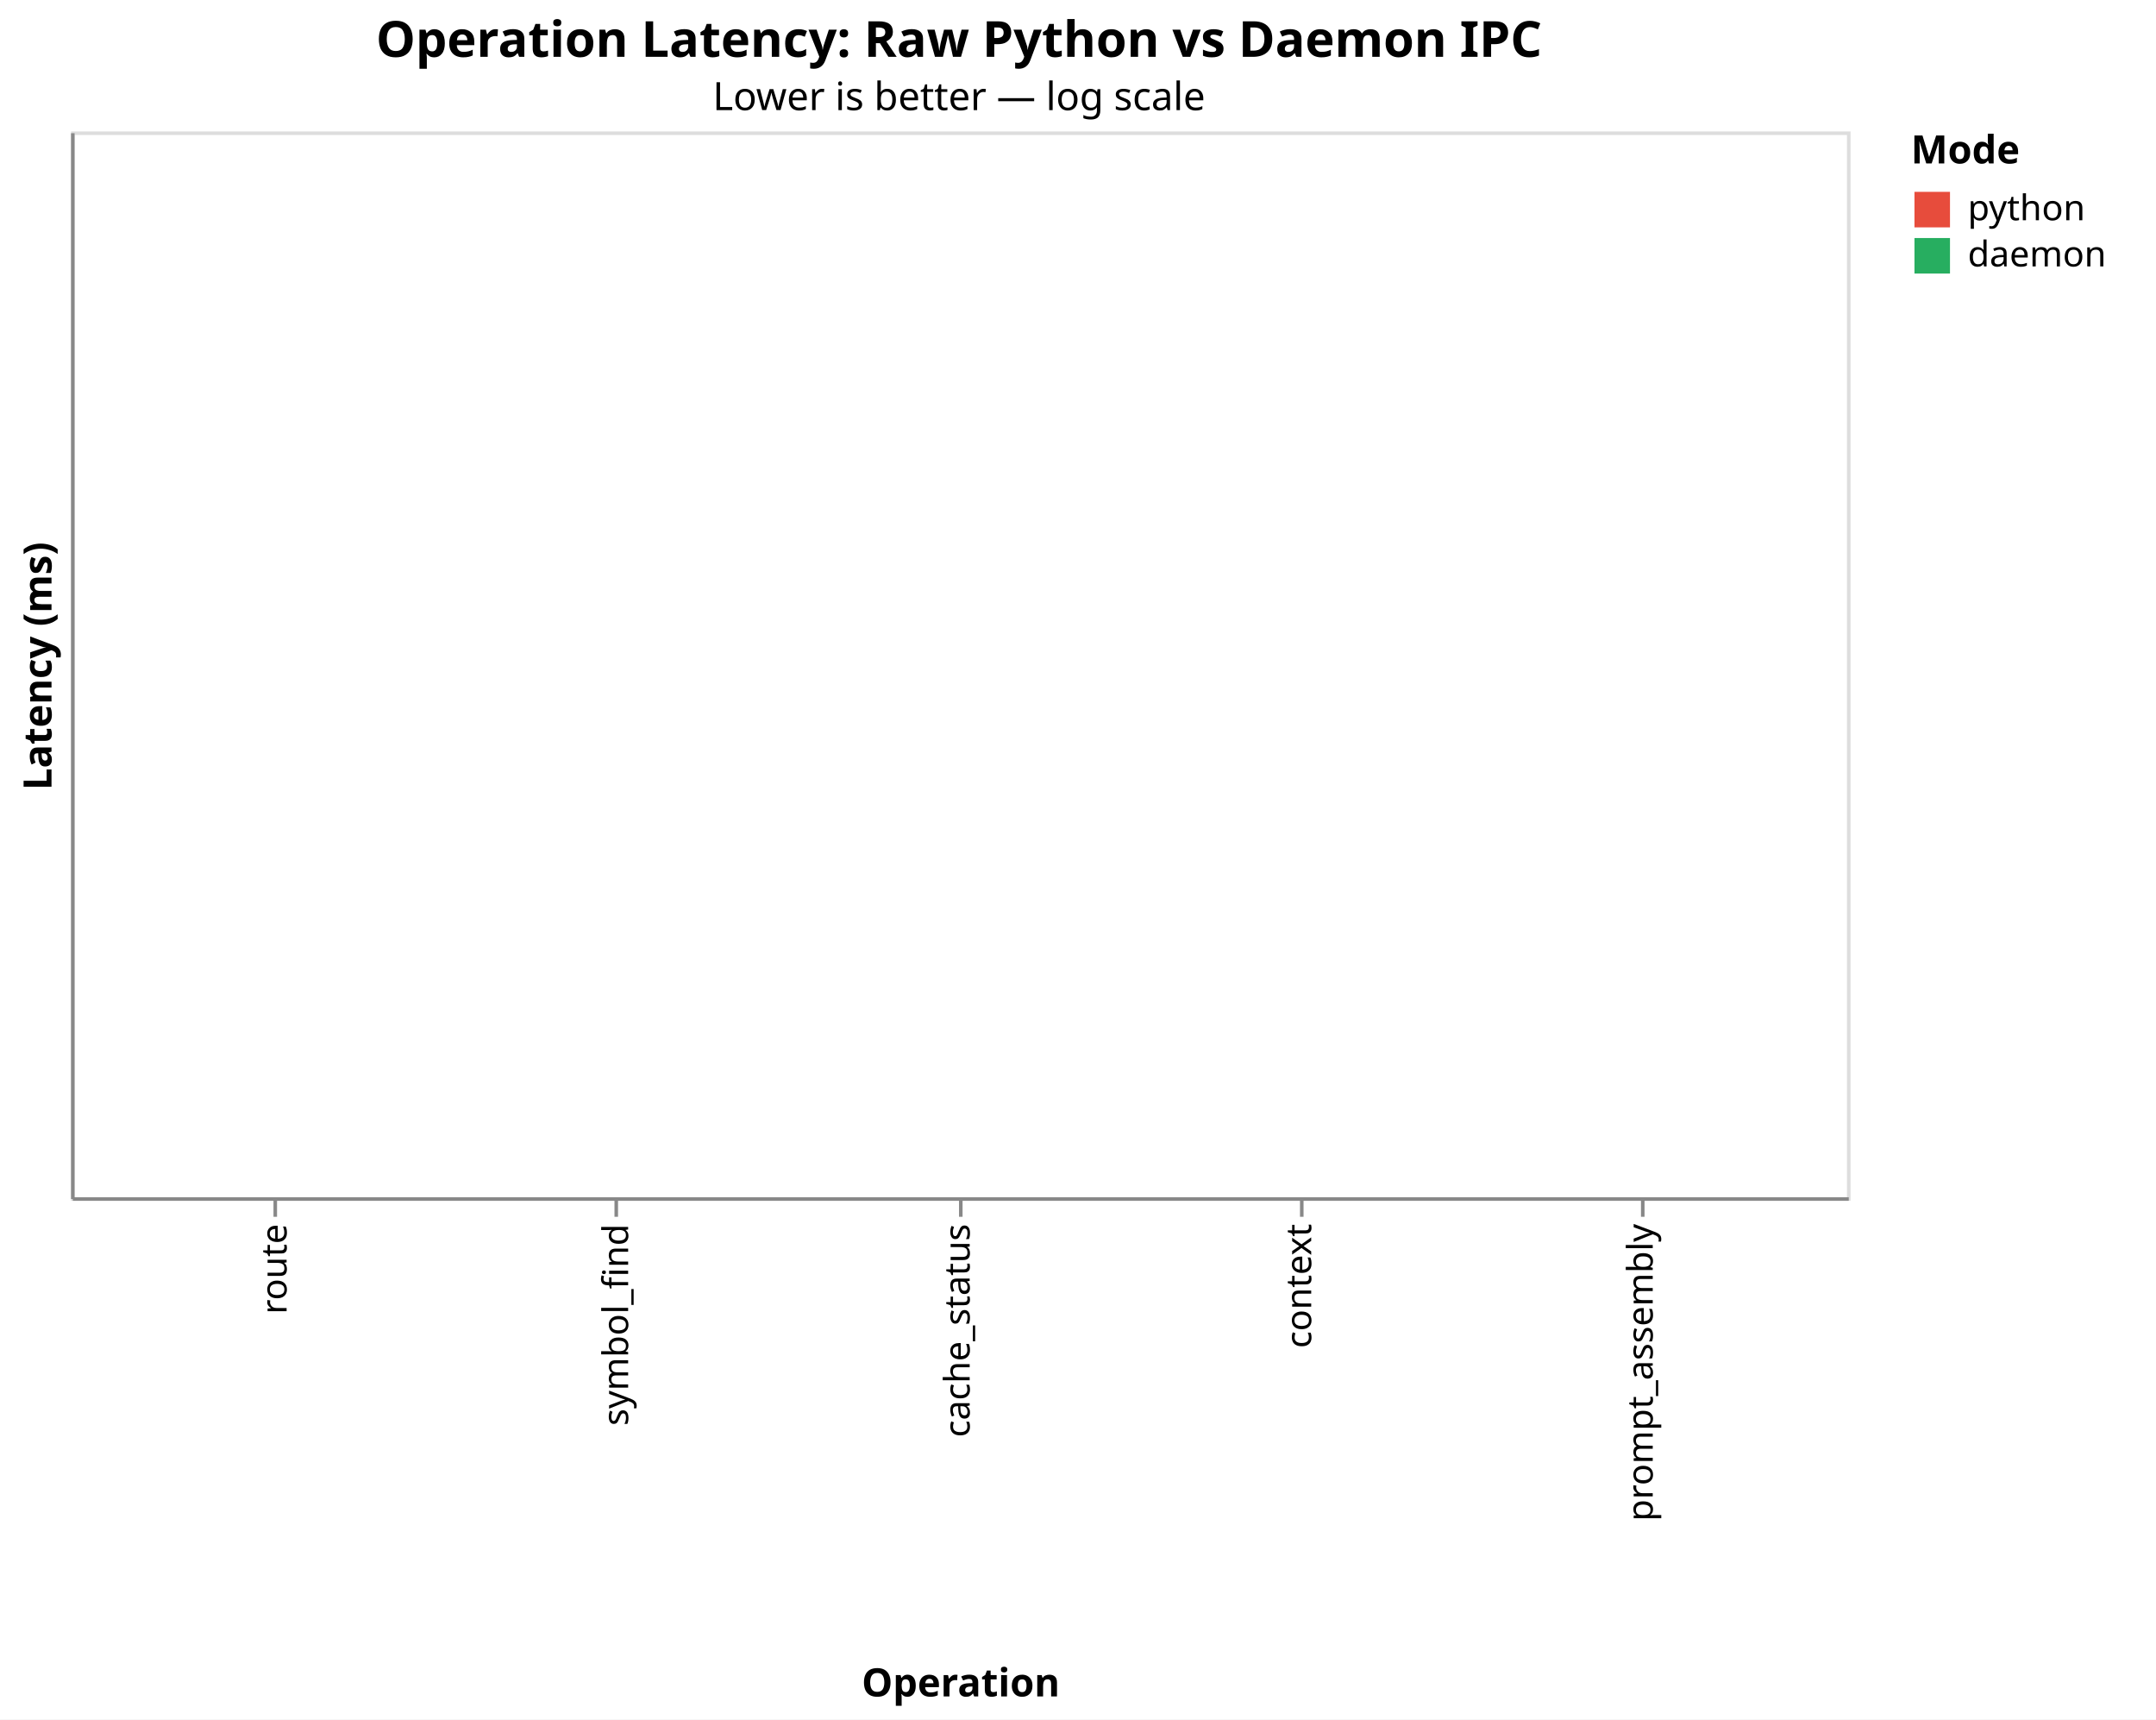
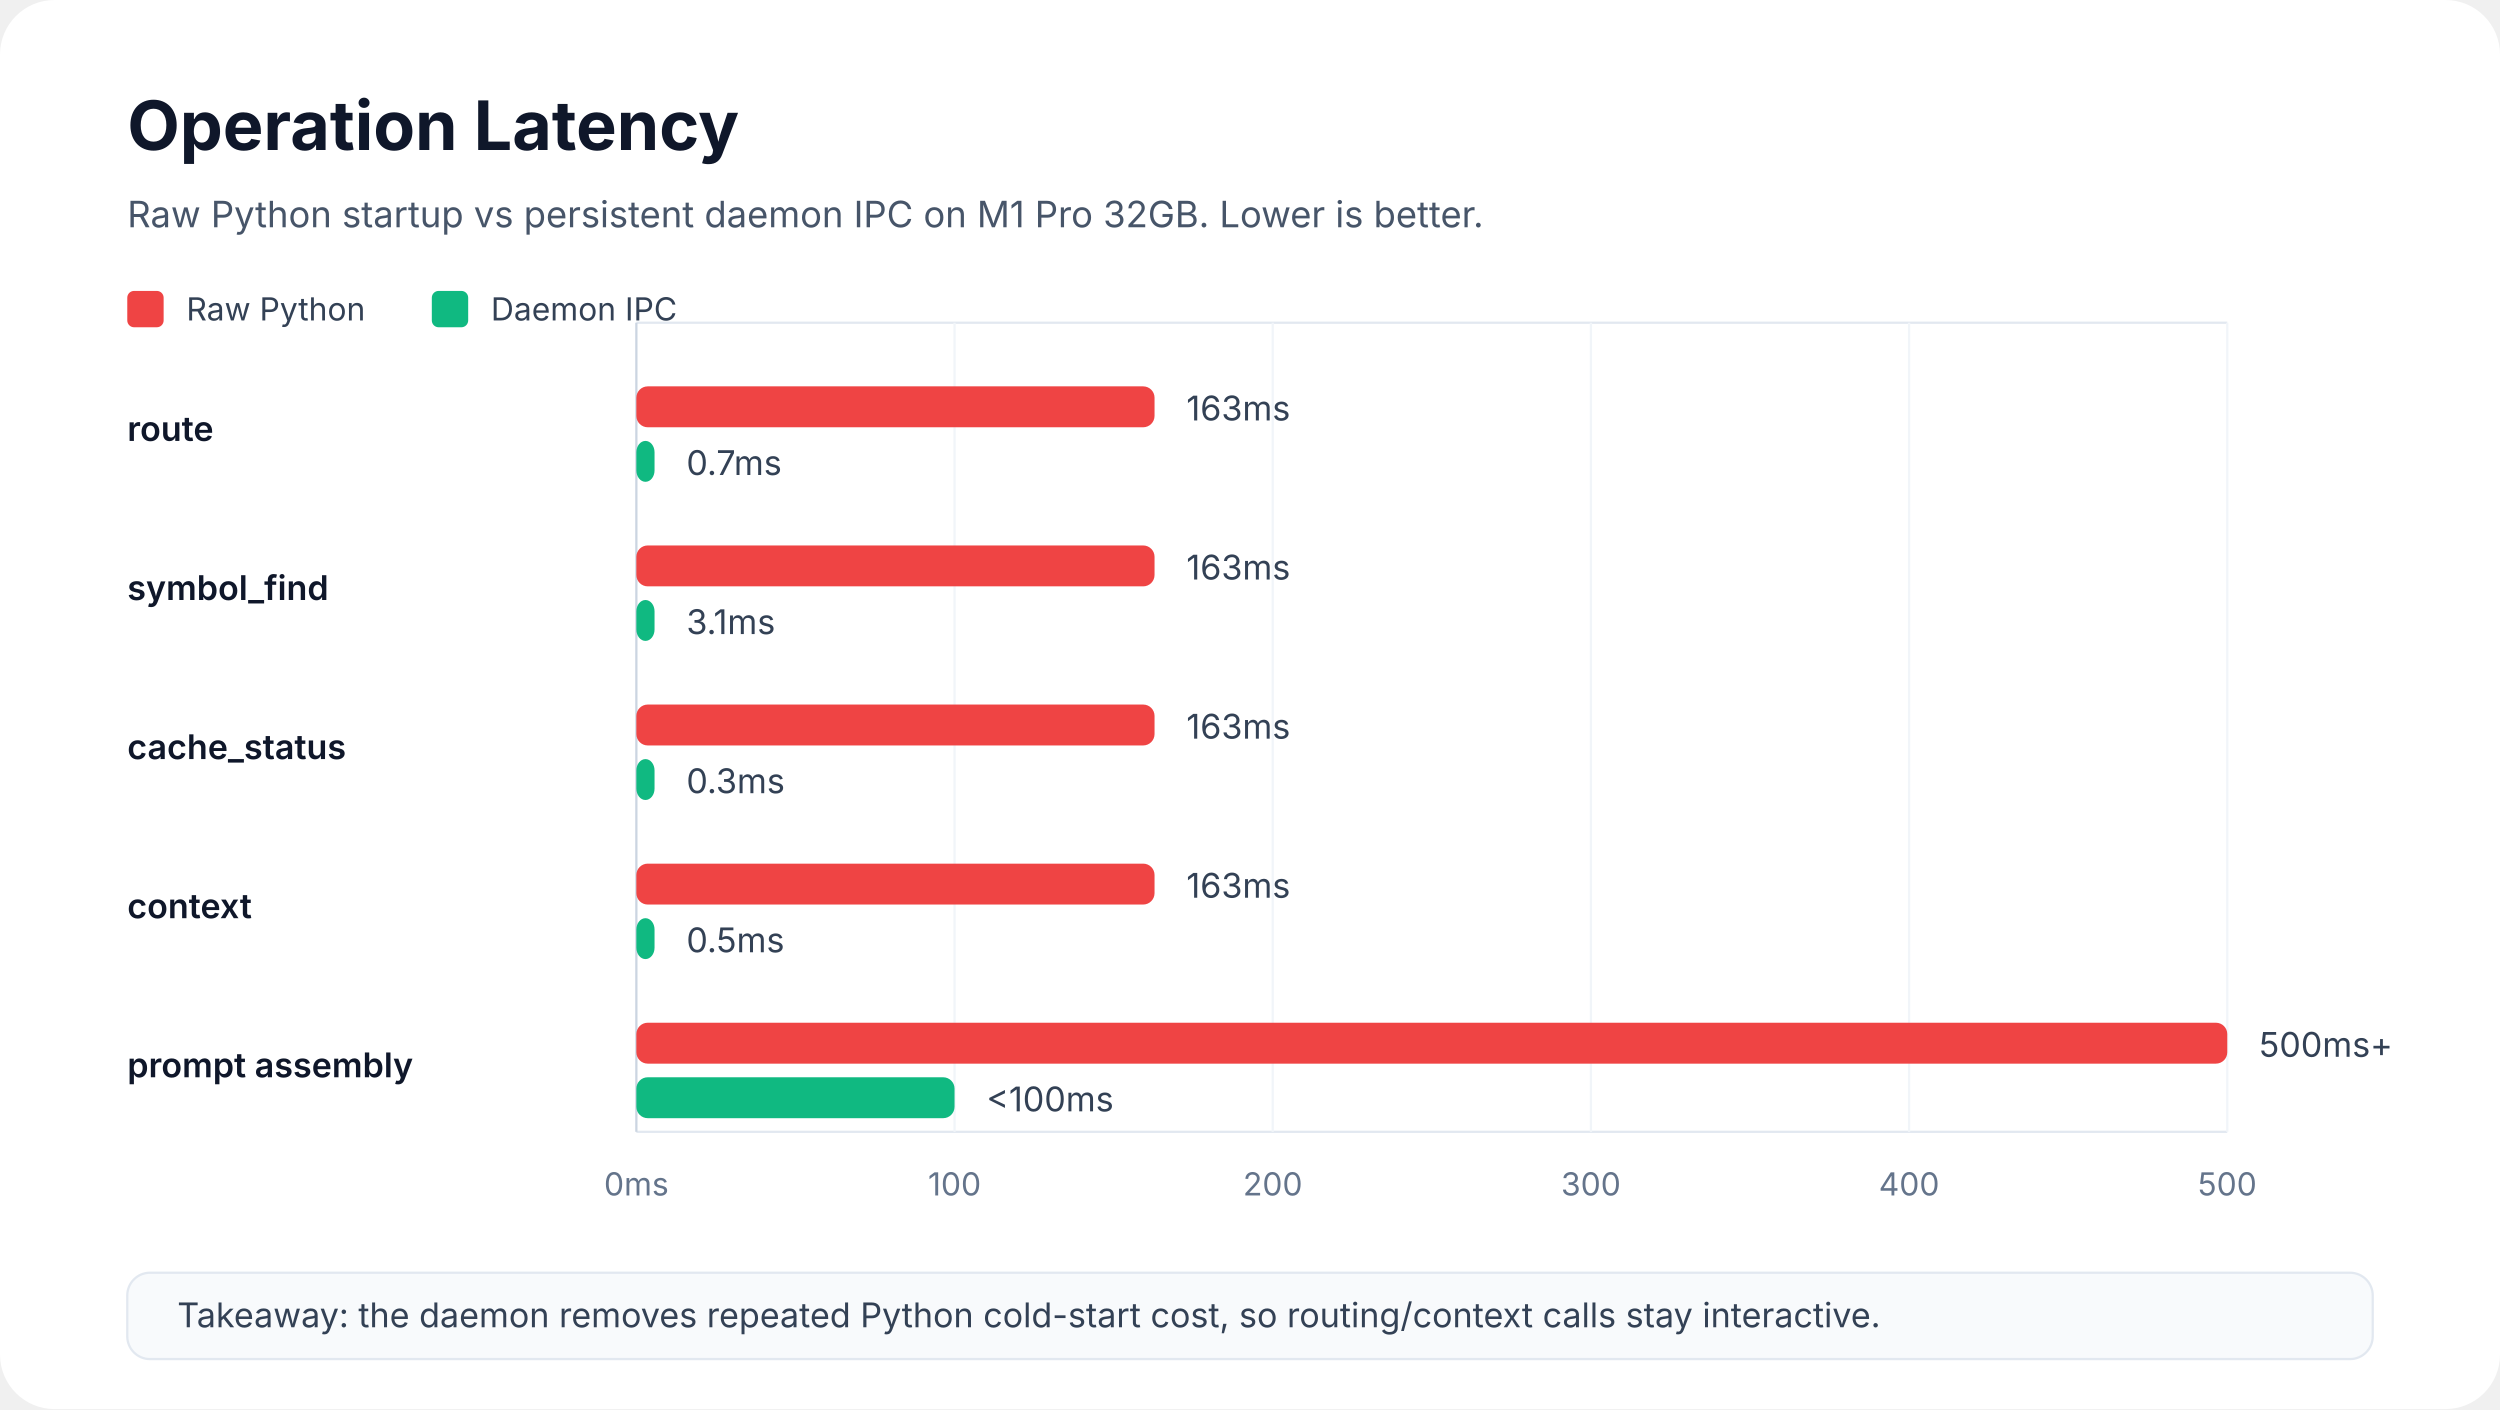
- <svg xmlns="http://www.w3.org/2000/svg" version="1.1" class="marks" width="607" height="484" viewBox="0 0 607 484">
-   <rect width="607" height="484" fill="white" />
-   <g fill="none" stroke-miterlimit="10" transform="translate(20,37)">
-     <g class="mark-group role-frame root" role="graphics-object" aria-roledescription="group mark container">
-       <g transform="translate(0,0)">
-         <path class="background" aria-hidden="true" d="M0.5,0.5h500v300h-500Z" stroke="#ddd" />
-         <g>
-           <g class="mark-group role-axis" aria-hidden="true">
-             <g transform="translate(0.5,0.5)">
-               <path class="background" aria-hidden="true" d="M0,0h0v0h0Z" pointer-events="none" />
-               <g>
-                 <g class="mark-rule role-axis-grid" pointer-events="none" />
-               </g>
-               <path class="foreground" aria-hidden="true" d="" pointer-events="none" display="none" />
-             </g>
-           </g>
-           <g class="mark-group role-axis" role="graphics-symbol" aria-roledescription="axis" aria-label="X-axis titled 'Operation' for a discrete scale with 5 values: route, symbol_find, cache_status, context, prompt_assembly">
-             <g transform="translate(0.5,300.5)">
-               <path class="background" aria-hidden="true" d="M0,0h0v0h0Z" pointer-events="none" />
-               <g>
-                 <g class="mark-rule role-axis-tick" pointer-events="none">
-                   <line transform="translate(57,0)" x2="0" y2="5" stroke="#888" stroke-width="1" opacity="1" />
-                   <line transform="translate(153,0)" x2="0" y2="5" stroke="#888" stroke-width="1" opacity="1" />
-                   <line transform="translate(250,0)" x2="0" y2="5" stroke="#888" stroke-width="1" opacity="1" />
-                   <line transform="translate(346,0)" x2="0" y2="5" stroke="#888" stroke-width="1" opacity="1" />
-                   <line transform="translate(442,0)" x2="0" y2="5" stroke="#888" stroke-width="1" opacity="1" />
-                 </g>
-                 <g class="mark-text role-axis-label" pointer-events="none">
-                   <text text-anchor="end" transform="translate(57.19231,7) rotate(270) translate(0,3)" font-family="sans-serif" font-size="10px" fill="#000" opacity="1">route</text>
-                   <text text-anchor="end" transform="translate(153.3462,7) rotate(270) translate(0,3)" font-family="sans-serif" font-size="10px" fill="#000" opacity="1">symbol_find</text>
-                   <text text-anchor="end" transform="translate(249.5,7) rotate(270) translate(0,3)" font-family="sans-serif" font-size="10px" fill="#000" opacity="1">cache_status</text>
-                   <text text-anchor="end" transform="translate(345.6538,7) rotate(270) translate(0,3)" font-family="sans-serif" font-size="10px" fill="#000" opacity="1">context</text>
-                   <text text-anchor="end" transform="translate(441.8077,7) rotate(270) translate(0,3)" font-family="sans-serif" font-size="10px" fill="#000" opacity="1">prompt_assembly</text>
-                 </g>
-                 <g class="mark-rule role-axis-domain" pointer-events="none">
-                   <line transform="translate(0,0)" x2="500" y2="0" stroke="#888" stroke-width="1" opacity="1" />
-                 </g>
-                 <g class="mark-text role-axis-title" pointer-events="none">
-                   <text text-anchor="middle" transform="translate(250,140)" font-family="sans-serif" font-size="11px" font-weight="bold" fill="#000" opacity="1">Operation</text>
-                 </g>
-               </g>
-               <path class="foreground" aria-hidden="true" d="" pointer-events="none" display="none" />
-             </g>
-           </g>
-           <g class="mark-group role-axis" role="graphics-symbol" aria-roledescription="axis" aria-label="Y-axis titled 'Latency (ms)' for a log scale with values from 0 to 1,000">
-             <g transform="translate(0.5,0.5)">
-               <path class="background" aria-hidden="true" d="M0,0h0v0h0Z" pointer-events="none" />
-               <g>
-                 <g class="mark-rule role-axis-tick" pointer-events="none" />
-                 <g class="mark-text role-axis-label" pointer-events="none" />
-                 <g class="mark-rule role-axis-domain" pointer-events="none">
-                   <line transform="translate(0,300)" x2="0" y2="-300" stroke="#888" stroke-width="1" opacity="1" />
-                 </g>
-                 <g class="mark-text role-axis-title" pointer-events="none">
-                   <text text-anchor="middle" transform="translate(-4,150) rotate(-90) translate(0,-2)" font-family="sans-serif" font-size="11px" font-weight="bold" fill="#000" opacity="1">Latency (ms)</text>
-                 </g>
-               </g>
-               <path class="foreground" aria-hidden="true" d="" pointer-events="none" display="none" />
-             </g>
-           </g>
-           <g class="mark-rect role-mark marks" role="graphics-object" aria-roledescription="rect mark container">
-             <path aria-label="Operation: route; Latency (ms): 163; mode: python; Mode: python" role="graphics-symbol" aria-roledescription="bar" d="M19.231,0h38.462v0h-38.462Z" fill="#e74c3c" />
-             <path aria-label="Operation: route; Latency (ms): 0.7; mode: daemon; Mode: daemon" role="graphics-symbol" aria-roledescription="bar" d="M57.692,0h38.462v0h-38.462Z" fill="#27ae60" />
-             <path aria-label="Operation: symbol_find; Latency (ms): 163; mode: python; Mode: python" role="graphics-symbol" aria-roledescription="bar" d="M115.385,0h38.462v0h-38.462Z" fill="#e74c3c" />
-             <path aria-label="Operation: symbol_find; Latency (ms): 3.1; mode: daemon; Mode: daemon" role="graphics-symbol" aria-roledescription="bar" d="M153.846,0h38.462v0h-38.462Z" fill="#27ae60" />
-             <path aria-label="Operation: cache_status; Latency (ms): 163; mode: python; Mode: python" role="graphics-symbol" aria-roledescription="bar" d="M211.538,0h38.462v0h-38.462Z" fill="#e74c3c" />
-             <path aria-label="Operation: cache_status; Latency (ms): 0.3; mode: daemon; Mode: daemon" role="graphics-symbol" aria-roledescription="bar" d="M250,0h38.462v0h-38.462Z" fill="#27ae60" />
-             <path aria-label="Operation: context; Latency (ms): 163; mode: python; Mode: python" role="graphics-symbol" aria-roledescription="bar" d="M307.692,0h38.462v0h-38.462Z" fill="#e74c3c" />
-             <path aria-label="Operation: context; Latency (ms): 0.5; mode: daemon; Mode: daemon" role="graphics-symbol" aria-roledescription="bar" d="M346.154,0h38.462v0h-38.462Z" fill="#27ae60" />
-             <path aria-label="Operation: prompt_assembly; Latency (ms): 500; mode: python; Mode: python" role="graphics-symbol" aria-roledescription="bar" d="M403.846,0h38.462v0h-38.462Z" fill="#e74c3c" />
-             <path aria-label="Operation: prompt_assembly; Latency (ms): 100; mode: daemon; Mode: daemon" role="graphics-symbol" aria-roledescription="bar" d="M442.308,0h38.462v0h-38.462Z" fill="#27ae60" />
-           </g>
-           <g class="mark-group role-legend" role="graphics-symbol" aria-roledescription="legend" aria-label="Symbol legend titled 'Mode' for fill color with 2 values: python, daemon">
-             <g transform="translate(518,0)">
-               <path class="background" aria-hidden="true" d="M0,0h64v40h-64Z" pointer-events="none" />
-               <g>
-                 <g class="mark-group role-legend-entry">
-                   <g transform="translate(0,16)">
-                     <path class="background" aria-hidden="true" d="M0,0h0v0h0Z" pointer-events="none" />
-                     <g>
-                       <g class="mark-group role-scope" role="graphics-object" aria-roledescription="group mark container">
-                         <g transform="translate(0,0)">
-                           <path class="background" aria-hidden="true" d="M0,0h64v11h-64Z" pointer-events="none" opacity="1" />
-                           <g>
-                             <g class="mark-symbol role-legend-symbol" pointer-events="none">
-                               <path transform="translate(6,6)" d="M-5,-5h10v10h-10Z" fill="#e74c3c" stroke-width="1.5" opacity="1" />
-                             </g>
-                             <g class="mark-text role-legend-label" pointer-events="none">
-                               <text text-anchor="start" transform="translate(16,9)" font-family="sans-serif" font-size="10px" fill="#000" opacity="1">python</text>
-                             </g>
-                           </g>
-                           <path class="foreground" aria-hidden="true" d="" pointer-events="none" display="none" />
-                         </g>
-                         <g transform="translate(0,13)">
-                           <path class="background" aria-hidden="true" d="M0,0h64v11h-64Z" pointer-events="none" opacity="1" />
-                           <g>
-                             <g class="mark-symbol role-legend-symbol" pointer-events="none">
-                               <path transform="translate(6,6)" d="M-5,-5h10v10h-10Z" fill="#27ae60" stroke-width="1.5" opacity="1" />
-                             </g>
-                             <g class="mark-text role-legend-label" pointer-events="none">
-                               <text text-anchor="start" transform="translate(16,9)" font-family="sans-serif" font-size="10px" fill="#000" opacity="1">daemon</text>
-                             </g>
-                           </g>
-                           <path class="foreground" aria-hidden="true" d="" pointer-events="none" display="none" />
-                         </g>
-                       </g>
-                     </g>
-                     <path class="foreground" aria-hidden="true" d="" pointer-events="none" display="none" />
-                   </g>
-                 </g>
-                 <g class="mark-text role-legend-title" pointer-events="none">
-                   <text text-anchor="start" transform="translate(0,9)" font-family="sans-serif" font-size="11px" font-weight="bold" fill="#000" opacity="1">Mode</text>
-                 </g>
-               </g>
-               <path class="foreground" aria-hidden="true" d="" pointer-events="none" display="none" />
-             </g>
-           </g>
-           <g class="mark-group role-title">
-             <g transform="translate(250,-32)">
-               <path class="background" aria-hidden="true" d="M0,0h0v0h0Z" pointer-events="none" />
-               <g>
-                 <g class="mark-text role-title-text" role="graphics-symbol" aria-roledescription="title" aria-label="Title text 'Operation Latency: Raw Python vs Daemon IPC'" pointer-events="none">
-                   <text text-anchor="middle" transform="translate(0,11)" font-family="sans-serif" font-size="14px" font-weight="bold" fill="#000" opacity="1">Operation Latency: Raw Python vs Daemon IPC</text>
-                 </g>
-                 <g class="mark-text role-title-subtitle" role="graphics-symbol" aria-roledescription="subtitle" aria-label="Subtitle text 'Lower is better — log scale'" pointer-events="none">
-                   <text text-anchor="middle" transform="translate(0,26)" font-family="sans-serif" font-size="11px" fill="#000" opacity="1">Lower is better — log scale</text>
-                 </g>
-               </g>
-               <path class="foreground" aria-hidden="true" d="" pointer-events="none" display="none" />
-             </g>
-           </g>
-         </g>
-         <path class="foreground" aria-hidden="true" d="" display="none" />
-       </g>
-     </g>
+ <svg xmlns="http://www.w3.org/2000/svg" width="1100" height="620" viewBox="0 0 1100 620" role="img" aria-labelledby="title desc">
+   <rect width="1100" height="620" rx="24" fill="#ffffff" />
+   <text x="56" y="66" fill="#0f172a" font-family="Inter, Arial, sans-serif" font-size="30" font-weight="700">Operation Latency</text>
+   <text x="56" y="100" fill="#475569" font-family="Inter, Arial, sans-serif" font-size="16">Raw Python startup vs persistent daemon IPC on M1 Pro 32GB. Lower is better.</text>
+   <g font-family="Inter, Arial, sans-serif" font-size="14" fill="#64748b">
+     <line x1="280" y1="142" x2="980" y2="142" stroke="#e2e8f0" />
+     <line x1="280" y1="498" x2="980" y2="498" stroke="#e2e8f0" />
+     <line x1="280" y1="142" x2="280" y2="498" stroke="#cbd5e1" />
+     <line x1="420" y1="142" x2="420" y2="498" stroke="#f1f5f9" />
+     <line x1="560" y1="142" x2="560" y2="498" stroke="#f1f5f9" />
+     <line x1="700" y1="142" x2="700" y2="498" stroke="#f1f5f9" />
+     <line x1="840" y1="142" x2="840" y2="498" stroke="#f1f5f9" />
+     <line x1="980" y1="142" x2="980" y2="498" stroke="#f1f5f9" />
+     <text x="280" y="526" text-anchor="middle">0ms</text>
+     <text x="420" y="526" text-anchor="middle">100</text>
+     <text x="560" y="526" text-anchor="middle">200</text>
+     <text x="700" y="526" text-anchor="middle">300</text>
+     <text x="840" y="526" text-anchor="middle">400</text>
+     <text x="980" y="526" text-anchor="middle">500</text>
  </g>
+   <g font-family="Inter, Arial, sans-serif">
+     <rect x="56" y="128" width="16" height="16" rx="3" fill="#ef4444" />
+     <text x="82" y="141" fill="#334155" font-size="14">Raw Python</text>
+     <rect x="190" y="128" width="16" height="16" rx="3" fill="#10b981" />
+     <text x="216" y="141" fill="#334155" font-size="14">Daemon IPC</text>
+   </g>
+   <g font-family="Inter, Arial, sans-serif" font-size="15">
+     <text x="56" y="194" fill="#0f172a" font-weight="600">route</text>
+     <rect x="280" y="170" width="228" height="18" rx="5" fill="#ef4444" />
+     <rect x="280" y="194" width="8" height="18" rx="5" fill="#10b981" />
+     <text x="522" y="185" fill="#334155">163ms</text>
+     <text x="302" y="209" fill="#334155">0.7ms</text>
+     <text x="56" y="264" fill="#0f172a" font-weight="600">symbol_find</text>
+     <rect x="280" y="240" width="228" height="18" rx="5" fill="#ef4444" />
+     <rect x="280" y="264" width="8" height="18" rx="5" fill="#10b981" />
+     <text x="522" y="255" fill="#334155">163ms</text>
+     <text x="302" y="279" fill="#334155">3.1ms</text>
+     <text x="56" y="334" fill="#0f172a" font-weight="600">cache_status</text>
+     <rect x="280" y="310" width="228" height="18" rx="5" fill="#ef4444" />
+     <rect x="280" y="334" width="8" height="18" rx="5" fill="#10b981" />
+     <text x="522" y="325" fill="#334155">163ms</text>
+     <text x="302" y="349" fill="#334155">0.3ms</text>
+     <text x="56" y="404" fill="#0f172a" font-weight="600">context</text>
+     <rect x="280" y="380" width="228" height="18" rx="5" fill="#ef4444" />
+     <rect x="280" y="404" width="8" height="18" rx="5" fill="#10b981" />
+     <text x="522" y="395" fill="#334155">163ms</text>
+     <text x="302" y="419" fill="#334155">0.5ms</text>
+     <text x="56" y="474" fill="#0f172a" font-weight="600">prompt assembly</text>
+     <rect x="280" y="450" width="700" height="18" rx="5" fill="#ef4444" />
+     <rect x="280" y="474" width="140" height="18" rx="5" fill="#10b981" />
+     <text x="994" y="465" fill="#334155">500ms+</text>
+     <text x="434" y="489" fill="#334155">&lt;100ms</text>
+   </g>
+   <rect x="56" y="560" width="988" height="38" rx="10" fill="#f8fafc" stroke="#e2e8f0" />
+   <text x="78" y="584" fill="#334155" font-family="Inter, Arial, sans-serif" font-size="15">Takeaway: the daemon removes repeated Python cold-start cost, so routing/context calls stay interactive.</text>
</svg>
